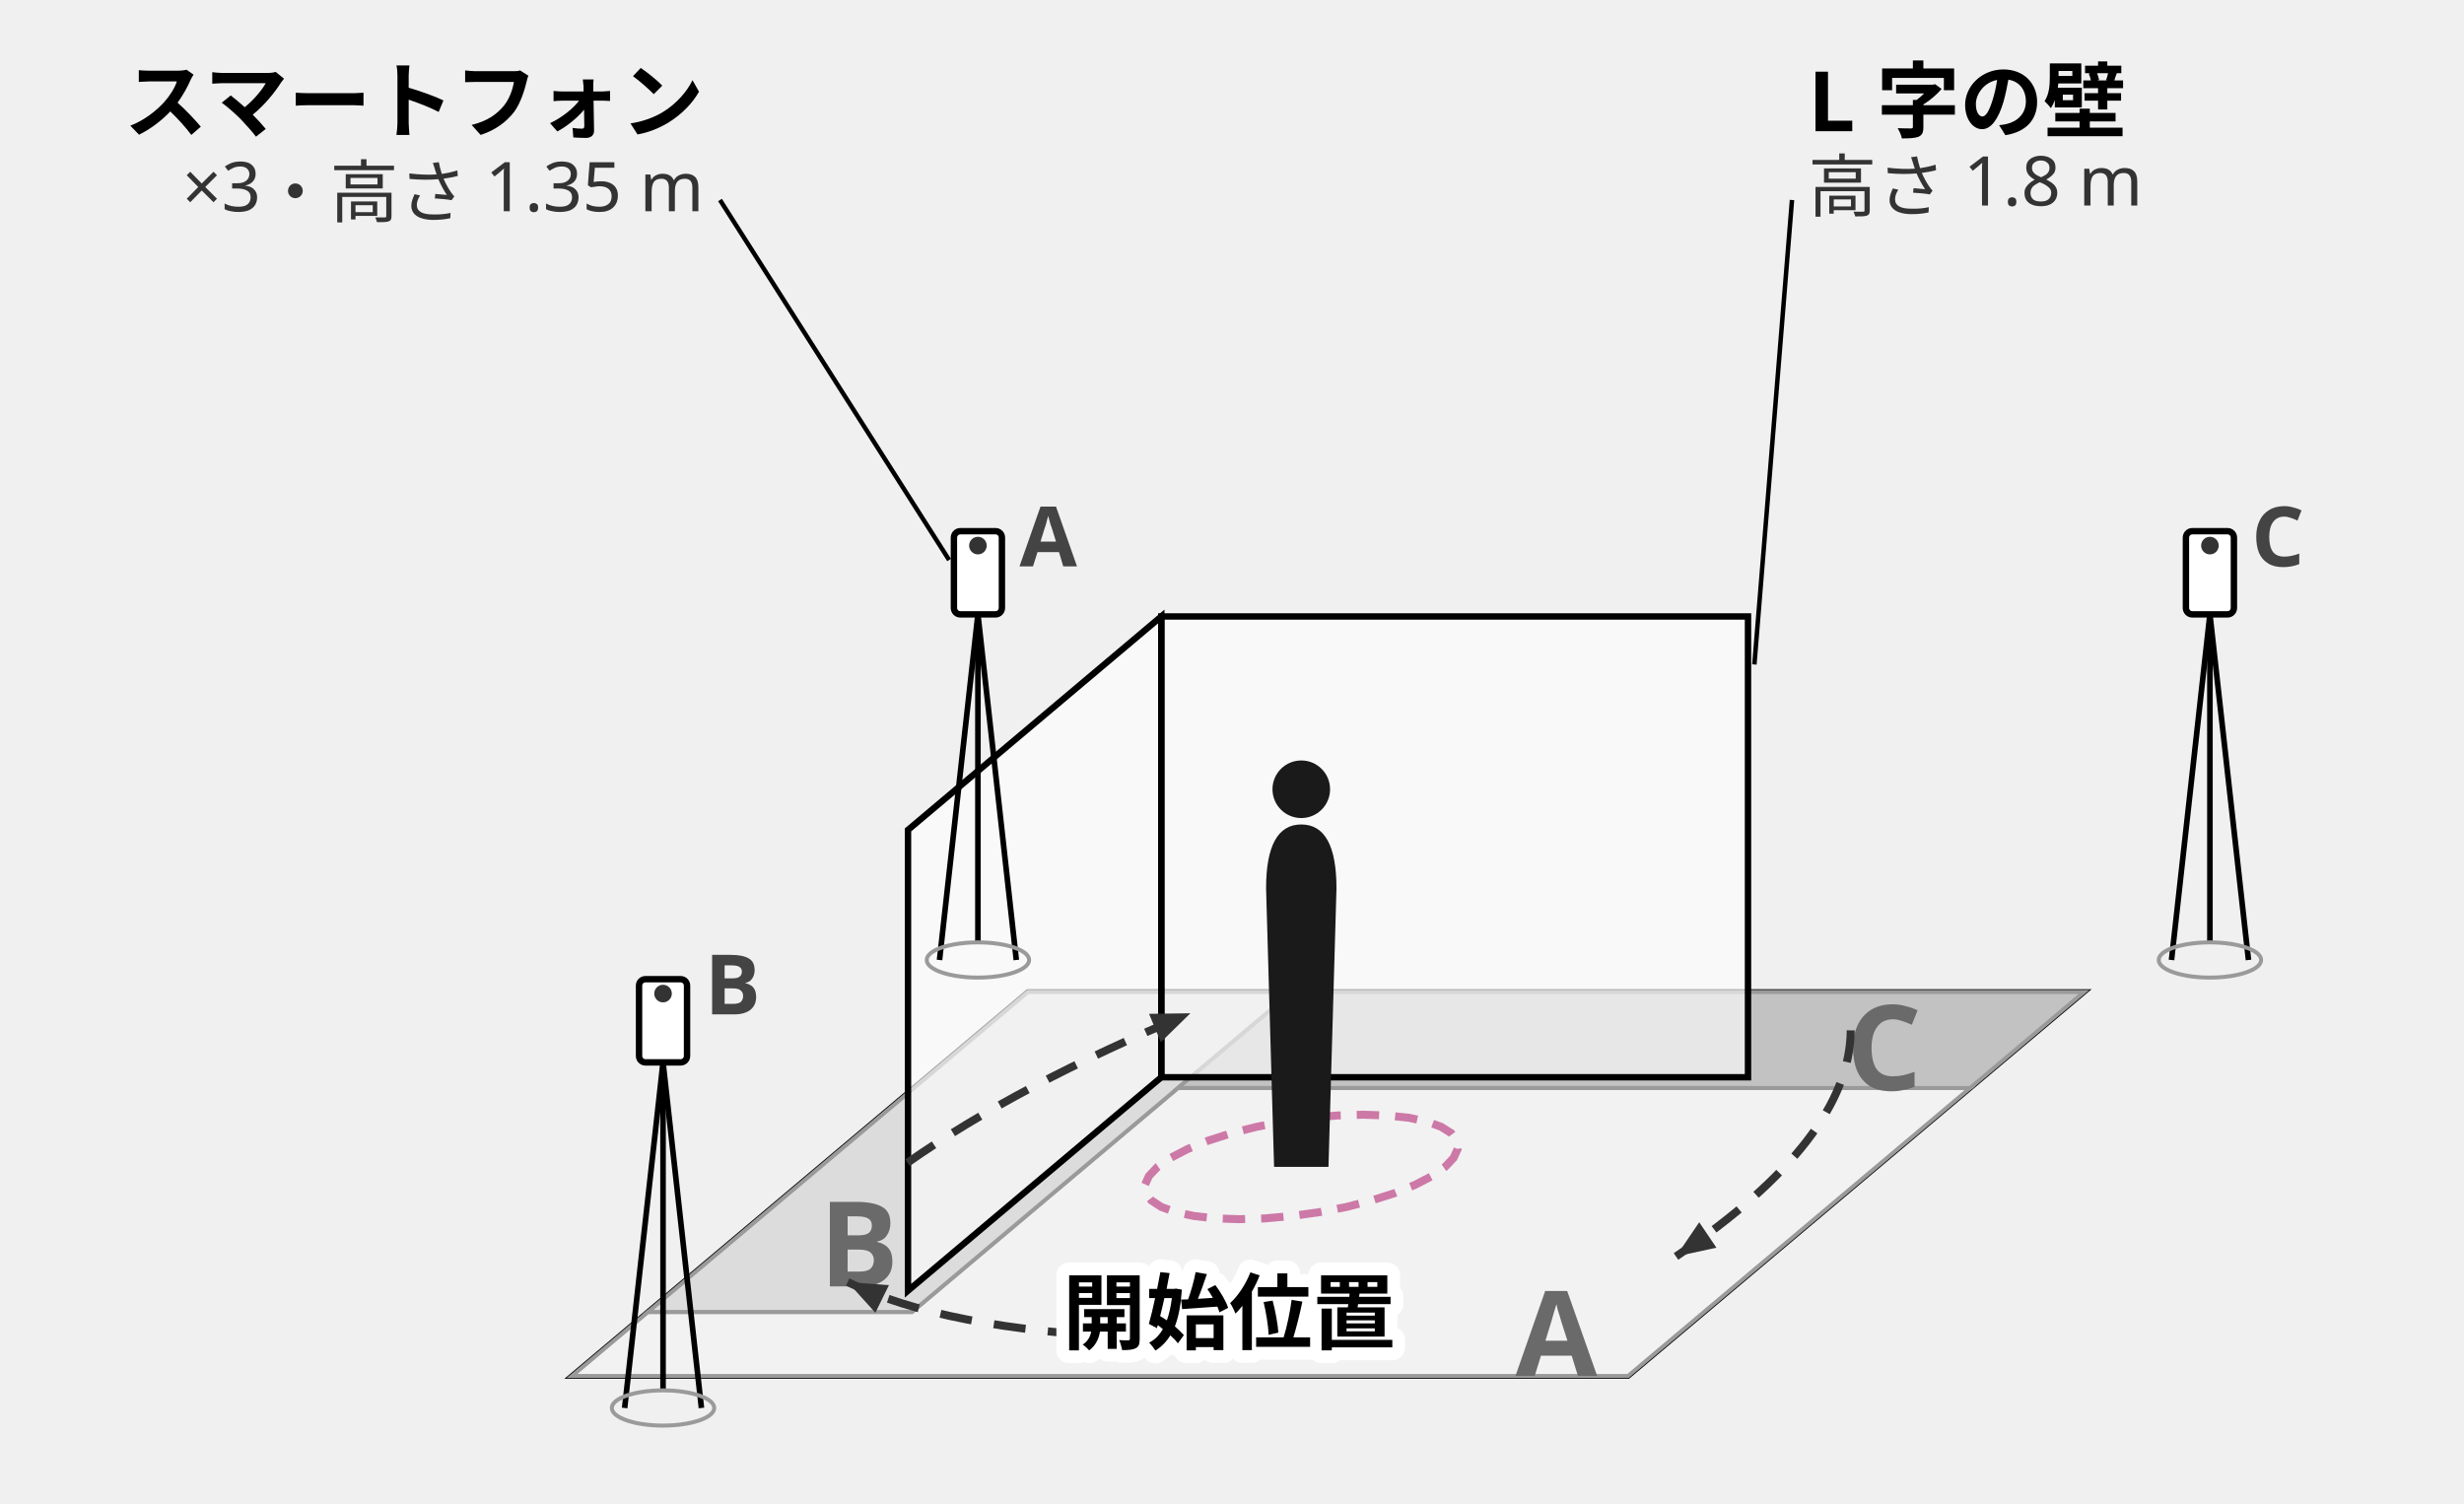
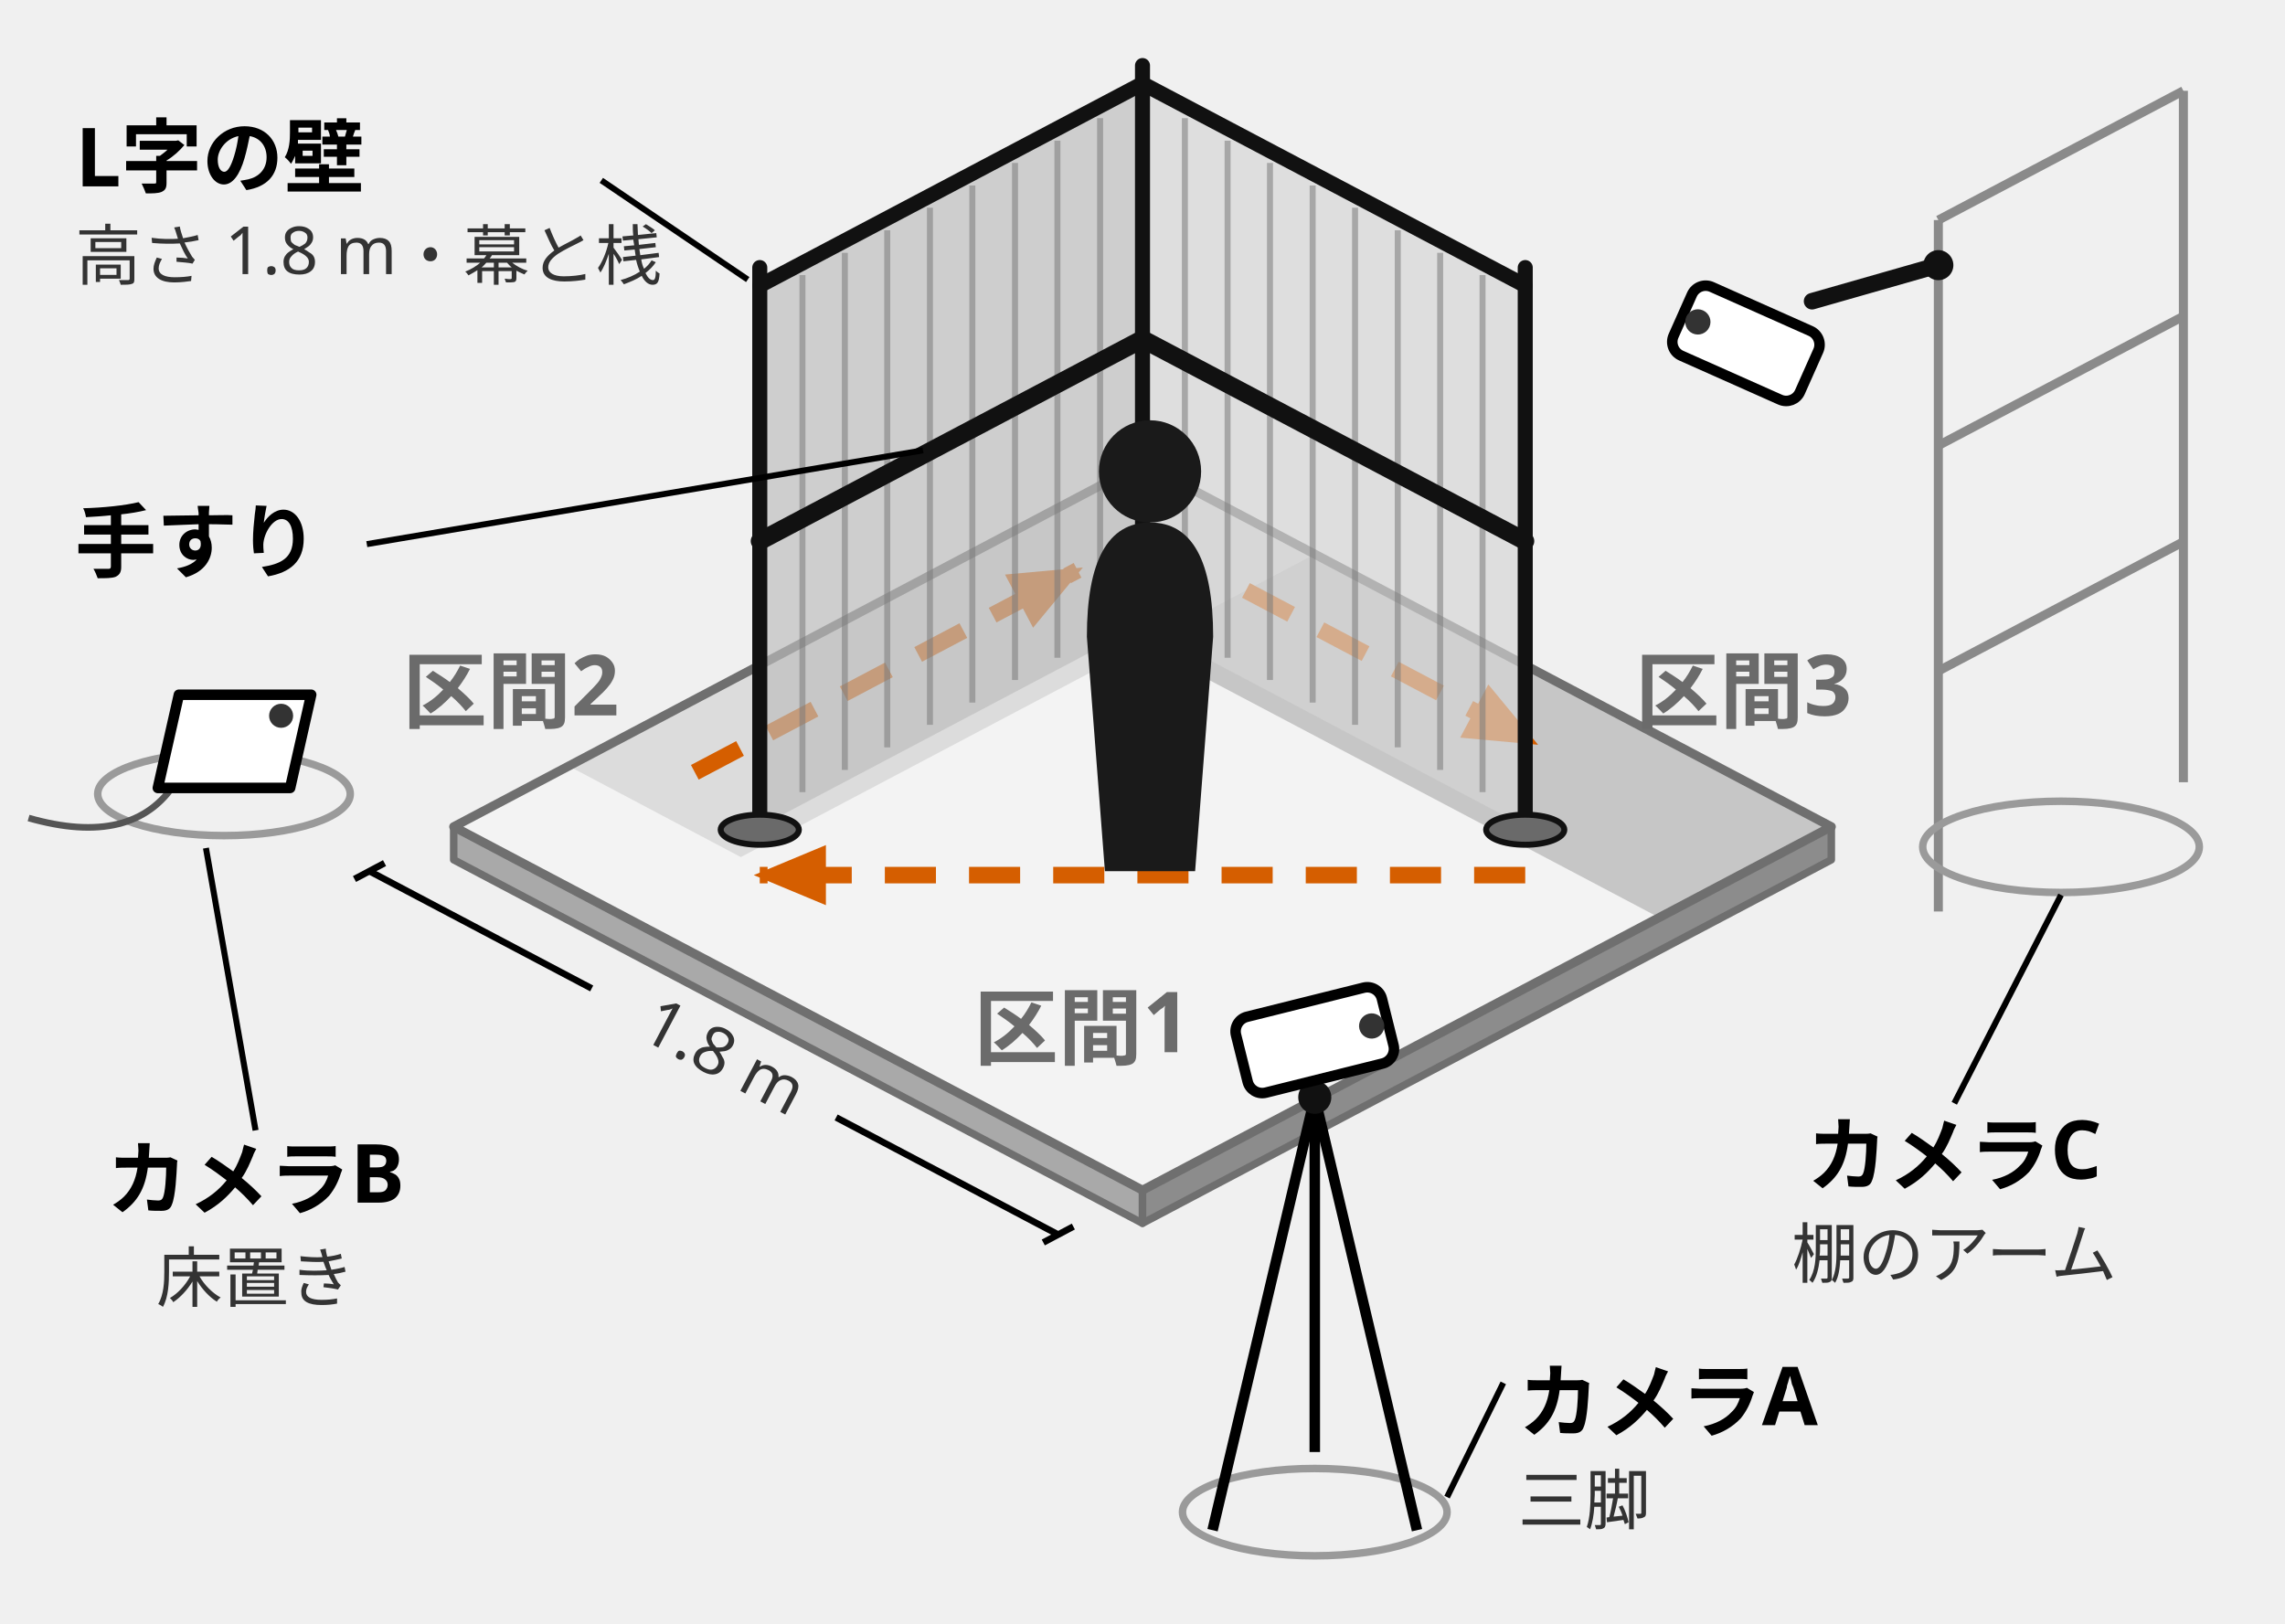
- <svg xmlns="http://www.w3.org/2000/svg" viewBox="6 18 154 94" role="img" aria-labelledby="t">
+ <svg xmlns="http://www.w3.org/2000/svg" width="76mm" height="54mm" viewBox="0 0 76 54" role="img" aria-labelledby="t d">
  <style>
  text   { font-family: "BIZ UDPGothic", "Yu Gothic", Meiryo, sans-serif; fill: #000; }
-   .thing { font-size: 5.2px; font-weight: bold; }
-   .halo  { paint-order: stroke; stroke: #fff; stroke-width: 1.6px; stroke-linejoin: round; }
-   .spec  { font-size: 4.3px; fill: #333; }
-   .zone  { font-size: 7.4px; font-weight: bold; fill: #6a6a6a; }
-   .zn    { font-size: 5.2px; font-weight: bold; fill: #444; }
-   .ln    { fill: none; stroke: #000; stroke-width: .35; }
-   .lead  { fill: none; stroke: #000; stroke-width: .28; }
-   .flow  { fill: none; stroke: #333; stroke-width: .5; stroke-dasharray: 2 1.4; }
-   .f0 { fill: #fcfcfc; stroke: #000; stroke-width: .35; }
-   .f1 { fill: #f2f2f2; stroke: #9a9a9a; stroke-width: .25; }
-   .f2 { fill: #dcdcdc; stroke: #9a9a9a; stroke-width: .25; }
-   .f3 { fill: #c2c2c2; stroke: #9a9a9a; stroke-width: .25; }
-   .wall { fill: #ffffff; fill-opacity: .6; stroke: #000; stroke-width: .4; }
-   .accd { fill: none; stroke: #CC79A7; stroke-width: .5; stroke-dasharray: 1.4 1; }
+   .thing { font-size: 2.7px; font-weight: bold; }
+   .spec  { font-size: 2.2px; fill: #333; }
+   .zone  { font-size: 2.8px; font-weight: bold; fill: #6b6b6b; }
+   .halo  { paint-order: stroke; stroke: #fff; stroke-width: .7px; stroke-linejoin: round; }
+   .lead  { fill: none; stroke: #000; stroke-width: .2; }
+   .route { fill: none; stroke: #D55E00; stroke-width: .55; stroke-dasharray: 1.7 1.1; }
+   .rail  { fill: none; stroke: #111; stroke-linecap: round; }
</style>
  <defs>
-     <marker id="ar" viewBox="0 0 2 1.6" refX="2" refY=".8" markerWidth="2.4" markerHeight="2" markerUnits="userSpaceOnUse" orient="auto-start-reverse">
-       <path d="M0,0 L2,.8 L0,1.6 z" fill="#333" />
+     <marker id="ar" viewBox="0 0 2.4 2" refX="2.2" refY="1" markerWidth="2.4" markerHeight="2" markerUnits="userSpaceOnUse" orient="auto">
+       <path d="M0,0 L2.4,1 L0,2 z" fill="#D55E00" />
    </marker>
  </defs>
-   <path d="M41.75,104.00 L107.75,104.00 L136.25,80.00 L70.25,80.00 Z" class="f0" />
-   <path d="M79.62,86.00 L129.13,86.00 L107.75,104.00 L41.75,104.00 L46.50,100.00 L63.00,100.00 Z" class="f1" />
-   <path d="M46.50,100.00 L63.00,100.00 L86.75,80.00 L70.25,80.00 Z" class="f2" />
-   <path d="M79.62,86.00 L129.13,86.00 L136.25,80.00 L86.75,80.00 Z" class="f3" />
-   <text x="103.27" y="104.00" class="zone" text-anchor="middle">A</text>
-   <text x="59.68" y="98.40" class="zone" text-anchor="middle">B</text>
-   <text x="123.75" y="86.13" class="zone" text-anchor="middle">C</text>
-   <path d="M96.32,90.93 L96.85,90.37 L97.10,89.82 L97.05,89.30 L96.71,88.83 L96.08,88.43 L95.18,88.10 L94.05,87.86 L92.71,87.72 L91.21,87.67 L89.59,87.72 L87.91,87.86 L86.20,88.10 L84.53,88.43 L82.95,88.83 L81.49,89.30 L80.22,89.82 L79.16,90.37 L78.35,90.93 L77.81,91.50 L77.56,92.05 L77.61,92.57 L77.96,93.03 L78.59,93.44 L79.48,93.76 L80.62,94.00 L81.95,94.15 L83.45,94.20 L85.07,94.15 L86.76,94.00 L88.47,93.76 L90.14,93.44 L91.72,93.03 L93.17,92.57 L94.45,92.05 L95.51,91.50 Z" class="accd" />
-   <path d="M78.58,85.33 L115.25,85.33 L115.25,56.53 L78.58,56.53 Z" class="wall" />
-   <path d="M78.58,85.33 L62.75,98.67 L62.75,69.87 L78.58,56.53 Z" class="wall" />
-   <path d="M76.87,101.60 Q65.01,101.09 58.98,98.13" class="flow" marker-end="url(#ar)" />
-   <path d="M62.72,90.67 Q69.66,85.80 80.40,81.33" class="flow" marker-end="url(#ar)" />
-   <path d="M121.67,82.40 Q121.62,89.19 110.75,96.53" class="flow" marker-end="url(#ar)" />
-   <g transform="translate(87.33,66.13)">
-     <path d="M-1.7,24.8 L-2.2,7.4 Q-2.2,3.4 0,3.4 Q2.2,3.4 2.2,7.4 L1.7,24.8 Z" fill="#1a1a1a" />
-     <circle cx="0" cy="1.2" r="1.8" fill="#1a1a1a" />
+   <path d="M15.09,27.50 L38.00,39.59 L38.00,40.69 L15.09,28.60 Z" fill="#a9a9a9" stroke="#6f6f6f" stroke-width=".25" stroke-linejoin="round" />
+   <path d="M38.00,39.59 L60.91,27.50 L60.91,28.60 L38.00,40.69 Z" fill="#8c8c8c" stroke="#6f6f6f" stroke-width=".25" stroke-linejoin="round" />
+   <path d="M15.09,27.50 L38.00,39.59 L60.91,27.50 L38.00,15.41 Z" fill="#f3f3f3" stroke="none" />
+   <path d="M18.91,25.48 L24.64,28.51 L43.73,18.43 L38.00,15.41 Z" fill="#dcdcdc" stroke="none" />
+   <path d="M38.00,21.45 L55.18,30.52 L60.91,27.50 L43.73,18.43 Z" fill="#c6c6c6" stroke="none" />
+   <path d="M15.09,27.50 L38.00,39.59 L60.91,27.50 L38.00,15.41 Z" fill="none" stroke="#6f6f6f" stroke-width=".3" stroke-linejoin="round" />
+   <line x1="64.47" y1="30.32" x2="64.47" y2="7.32" stroke="#8a8a8a" stroke-width=".3" />
+   <line x1="72.62" y1="26.02" x2="72.62" y2="3.02" stroke="#8a8a8a" stroke-width=".3" />
+   <line x1="64.47" y1="22.32" x2="72.62" y2="18.02" stroke="#8a8a8a" stroke-width=".3" />
+   <line x1="64.47" y1="14.82" x2="72.62" y2="10.52" stroke="#8a8a8a" stroke-width=".3" />
+   <line x1="64.47" y1="7.32" x2="72.62" y2="3.02" stroke="#8a8a8a" stroke-width=".3" />
+   <path d="M64.47,8.82 L60.27,10.02" class="rail" stroke-width=".55" />
+   <circle cx="64.47" cy="8.82" r=".5" fill="#111" />
+   <g transform="translate(58.07,11.42) rotate(24)">
+     <rect x="-2.30" y="-1.25" width="4.60" height="2.50" rx=".5" fill="#fff" stroke="#000" stroke-width=".35" />
+     <circle cx="-1.75" cy="0" r=".42" fill="#333" />
  </g>
-   <line x1="64.72" y1="78.00" x2="67.12" y2="56.40" class="ln" />
-   <line x1="69.52" y1="78.00" x2="67.12" y2="56.40" class="ln" />
-   <line x1="67.12" y1="76.90" x2="67.12" y2="56.40" class="ln" />
-   <ellipse cx="67.12" cy="78.00" rx="3.2" ry="1.1" fill="none" stroke="#9a9a9a" stroke-width=".25" />
-   <rect x="65.62" y="51.20" width="3.0" height="5.2" rx=".4" fill="#fff" stroke="#000" stroke-width=".4" />
-   <circle cx="67.12" cy="52.10" r=".55" fill="#333" />
-   <text x="69.72" y="53.40" class="zn">A</text>
-   <line x1="45.04" y1="106.00" x2="47.44" y2="84.40" class="ln" />
-   <line x1="49.84" y1="106.00" x2="47.44" y2="84.40" class="ln" />
-   <line x1="47.44" y1="104.90" x2="47.44" y2="84.40" class="ln" />
-   <ellipse cx="47.44" cy="106.00" rx="3.2" ry="1.1" fill="none" stroke="#9a9a9a" stroke-width=".25" />
-   <rect x="45.94" y="79.20" width="3.0" height="5.2" rx=".4" fill="#fff" stroke="#000" stroke-width=".4" />
-   <circle cx="47.44" cy="80.10" r=".55" fill="#333" />
-   <text x="50.04" y="81.40" class="zn">B</text>
-   <line x1="141.72" y1="78.00" x2="144.12" y2="56.40" class="ln" />
-   <line x1="146.53" y1="78.00" x2="144.12" y2="56.40" class="ln" />
-   <line x1="144.12" y1="76.90" x2="144.12" y2="56.40" class="ln" />
-   <ellipse cx="144.12" cy="78.00" rx="3.2" ry="1.1" fill="none" stroke="#9a9a9a" stroke-width=".25" />
-   <rect x="142.62" y="51.20" width="3.0" height="5.2" rx=".4" fill="#fff" stroke="#000" stroke-width=".4" />
-   <circle cx="144.12" cy="52.10" r=".55" fill="#333" />
-   <text x="146.72" y="53.40" class="zn">C</text>
-   <line x1="51.00" y1="30.50" x2="65.32" y2="53.00" class="lead" />
-   <text x="50" y="26.2" class="thing" text-anchor="end">スマートフォン</text>
-   <text x="50" y="31.2" class="spec" text-anchor="end">×3・高さ 1.35 m</text>
-   <line x1="118.00" y1="30.50" x2="115.65" y2="59.53" class="lead" />
-   <text x="119" y="26.2" class="thing">L 字の壁</text>
-   <text x="119" y="31.2" class="spec">高さ 1.8 m</text>
-   <text x="82.82" y="101.93" class="thing halo" text-anchor="middle">開始位置</text>
+   <ellipse cx="68.55" cy="28.17" rx="4.6" ry="1.518" fill="none" stroke="#9a9a9a" stroke-width=".25" />
+   <ellipse cx="7.45" cy="26.41" rx="4.2" ry="1.386" fill="none" stroke="#9a9a9a" stroke-width=".25" />
+   <path d="M0.95,27.21 Q4.45,28.21 5.85,26.01" fill="none" stroke="#555" stroke-width=".22" />
+   <path d="M5.25,26.21 L9.65,26.21 L10.35,23.11 L5.95,23.11 Z" fill="#fff" stroke="#000" stroke-width=".35" stroke-linejoin="round" />
+   <circle cx="9.35" cy="23.81" r=".4" fill="#333" />
+   <path d="M23.11,25.69 Q29.47,22.33 35.84,18.97" class="route" marker-end="url(#ar)" />
+   <path d="M41.44,19.64 Q46.21,22.16 50.98,24.68" class="route" marker-end="url(#ar)" />
+   <path d="M38.00,20.78 L25.27,27.50 L25.27,9.50 L38.00,2.78 Z" fill="#bcbcbc" fill-opacity=".66" stroke="none" />
+   <line x1="36.59" y1="21.13" x2="36.59" y2="3.93" stroke="#7a7a7a" stroke-width=".2" stroke-opacity=".55" />
+   <line x1="35.17" y1="21.88" x2="35.17" y2="4.68" stroke="#7a7a7a" stroke-width=".2" stroke-opacity=".55" />
+   <line x1="33.76" y1="22.62" x2="33.76" y2="5.42" stroke="#7a7a7a" stroke-width=".2" stroke-opacity=".55" />
+   <line x1="32.34" y1="23.37" x2="32.34" y2="6.17" stroke="#7a7a7a" stroke-width=".2" stroke-opacity=".55" />
+   <line x1="30.93" y1="24.11" x2="30.93" y2="6.91" stroke="#7a7a7a" stroke-width=".2" stroke-opacity=".55" />
+   <line x1="29.51" y1="24.86" x2="29.51" y2="7.66" stroke="#7a7a7a" stroke-width=".2" stroke-opacity=".55" />
+   <line x1="28.10" y1="25.61" x2="28.10" y2="8.41" stroke="#7a7a7a" stroke-width=".2" stroke-opacity=".55" />
+   <line x1="26.69" y1="26.35" x2="26.69" y2="9.15" stroke="#7a7a7a" stroke-width=".2" stroke-opacity=".55" />
+   <line x1="38.00" y1="2.78" x2="25.27" y2="9.50" class="rail" stroke-width="0.5" />
+   <line x1="38.00" y1="11.28" x2="25.27" y2="18.00" class="rail" stroke-width="0.6" />
+   <path d="M38.00,20.78 L50.73,27.50 L50.73,9.50 L38.00,2.78 Z" fill="#d4d4d4" fill-opacity=".66" stroke="none" />
+   <line x1="39.41" y1="21.13" x2="39.41" y2="3.93" stroke="#7a7a7a" stroke-width=".2" stroke-opacity=".55" />
+   <line x1="40.83" y1="21.88" x2="40.83" y2="4.68" stroke="#7a7a7a" stroke-width=".2" stroke-opacity=".55" />
+   <line x1="42.24" y1="22.62" x2="42.24" y2="5.42" stroke="#7a7a7a" stroke-width=".2" stroke-opacity=".55" />
+   <line x1="43.66" y1="23.37" x2="43.66" y2="6.17" stroke="#7a7a7a" stroke-width=".2" stroke-opacity=".55" />
+   <line x1="45.07" y1="24.11" x2="45.07" y2="6.91" stroke="#7a7a7a" stroke-width=".2" stroke-opacity=".55" />
+   <line x1="46.49" y1="24.86" x2="46.49" y2="7.66" stroke="#7a7a7a" stroke-width=".2" stroke-opacity=".55" />
+   <line x1="47.90" y1="25.61" x2="47.90" y2="8.41" stroke="#7a7a7a" stroke-width=".2" stroke-opacity=".55" />
+   <line x1="49.31" y1="26.35" x2="49.31" y2="9.15" stroke="#7a7a7a" stroke-width=".2" stroke-opacity=".55" />
+   <line x1="38.00" y1="2.78" x2="50.73" y2="9.50" class="rail" stroke-width="0.5" />
+   <line x1="38.00" y1="11.28" x2="50.73" y2="18.00" class="rail" stroke-width="0.6" />
+   <line x1="38.00" y1="20.78" x2="38.00" y2="2.18" class="rail" stroke-width=".5" />
+   <ellipse cx="38.00" cy="20.88" rx="1.3" ry=".5" fill="#6a6a6a" stroke="#111" stroke-width=".2" />
+   <line x1="25.27" y1="27.50" x2="25.27" y2="8.90" class="rail" stroke-width=".5" />
+   <ellipse cx="25.27" cy="27.60" rx="1.3" ry=".5" fill="#6a6a6a" stroke="#111" stroke-width=".2" />
+   <line x1="50.73" y1="27.50" x2="50.73" y2="8.90" class="rail" stroke-width=".5" />
+   <ellipse cx="50.73" cy="27.60" rx="1.3" ry=".5" fill="#6a6a6a" stroke="#111" stroke-width=".2" />
+   <path d="M50.73,29.11 Q38.00,29.11 25.27,29.11" class="route" marker-end="url(#ar)" />
+   <path d="M36.75,28.98 L36.15,21.18 Q36.15,17.38 38.25,17.38 Q40.35,17.38 40.35,21.18 L39.75,28.98 Z" fill="#1a1a1a" />
+   <circle cx="38.25" cy="15.68" r="1.7" fill="#1a1a1a" />
+   <ellipse cx="43.73" cy="50.30" rx="4.4" ry="1.452" fill="none" stroke="#9a9a9a" stroke-width=".25" />
+   <line x1="40.33" y1="50.90" x2="43.73" y2="36.50" stroke="#000" stroke-width=".35" />
+   <line x1="47.13" y1="50.90" x2="43.73" y2="36.50" stroke="#000" stroke-width=".35" />
+   <line x1="43.73" y1="48.30" x2="43.73" y2="36.50" stroke="#000" stroke-width=".35" />
+   <circle cx="43.73" cy="36.50" r=".55" fill="#111" />
+   <g transform="translate(43.73,34.60) rotate(-14)">
+     <rect x="-2.50" y="-1.30" width="5.00" height="2.60" rx=".5" fill="#fff" stroke="#000" stroke-width=".35" />
+     <circle cx="1.95" cy="0" r=".42" fill="#333" />
+   </g>
+   <line x1="12.29" y1="28.98" x2="19.68" y2="32.88" stroke="#000" stroke-width=".22" />
+   <line x1="27.81" y1="37.17" x2="35.20" y2="41.07" stroke="#000" stroke-width=".22" />
+   <line x1="11.79" y1="29.24" x2="12.79" y2="28.71" stroke="#000" stroke-width=".22" />
+   <line x1="34.70" y1="41.33" x2="35.70" y2="40.80" stroke="#000" stroke-width=".22" />
+   <text transform="translate(23.74,35.82) rotate(27.8)" class="spec" text-anchor="middle">1.8 m</text>
+   <text x="2.50" y="6.20" class="thing" text-anchor="start">L字の壁</text>
+   <text x="2.50" y="9.30" class="spec" text-anchor="start">高さ 1.8 m・幕と桟</text>
+   <line x1="20.00" y1="6.00" x2="24.87" y2="9.30" class="lead" />
+   <text x="2.50" y="19.00" class="thing" text-anchor="start">手すり</text>
+   <line x1="12.20" y1="18.10" x2="30.70" y2="14.98" class="lead" />
+   <text x="50.50" y="47.60" class="thing" text-anchor="start">カメラA</text>
+   <text x="50.50" y="50.70" class="spec" text-anchor="start">三脚</text>
+   <line x1="48.13" y1="49.80" x2="50.00" y2="46.00" class="lead" />
+   <text x="8.50" y="40.20" class="thing" text-anchor="middle">カメラB</text>
+   <text x="8.50" y="43.30" class="spec" text-anchor="middle">床置き</text>
+   <line x1="6.85" y1="28.21" x2="8.50" y2="37.60" class="lead" />
+   <text x="65.00" y="39.40" class="thing" text-anchor="middle">カメラC</text>
+   <text x="65.00" y="42.50" class="spec" text-anchor="middle">棚のアーム</text>
+   <line x1="68.55" y1="29.77" x2="65.00" y2="36.70" class="lead" />
+   <text x="36.00" y="35.20" class="zone" text-anchor="middle">区間1</text>
+   <text x="17.00" y="24.00" class="zone" text-anchor="middle">区間2</text>
+   <text x="58.00" y="24.00" class="zone" text-anchor="middle">区間3</text>
</svg>
